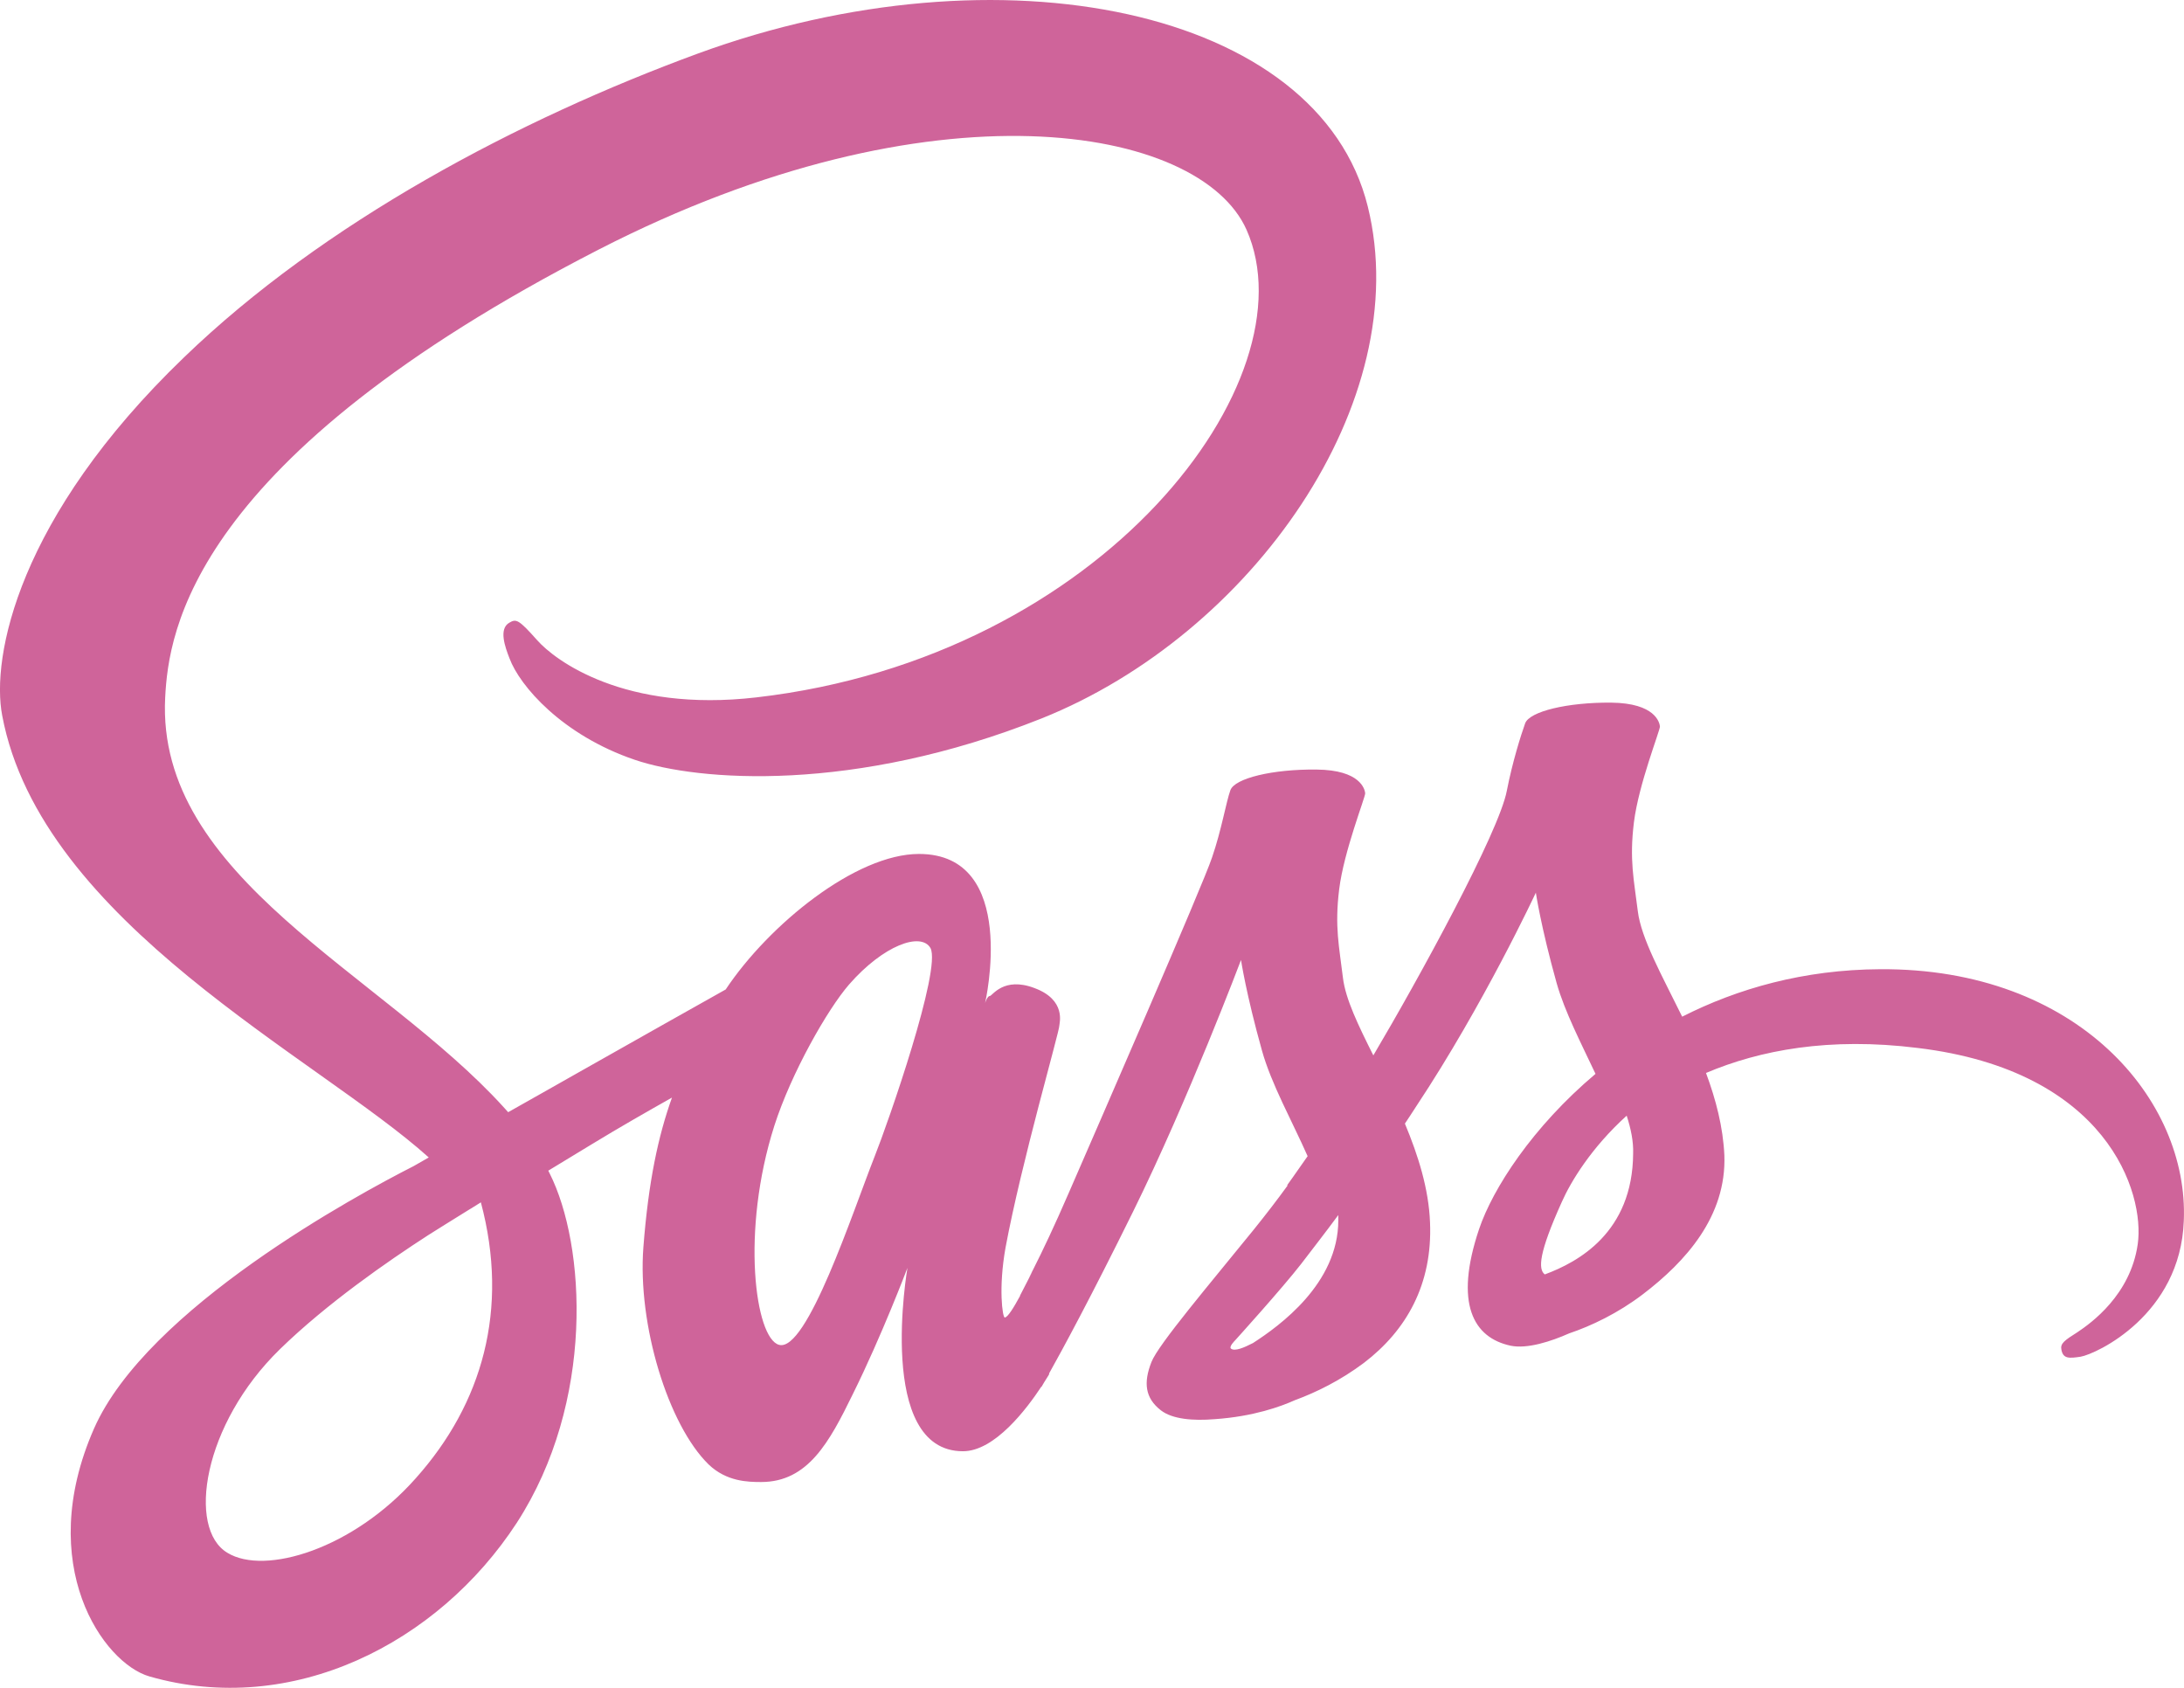
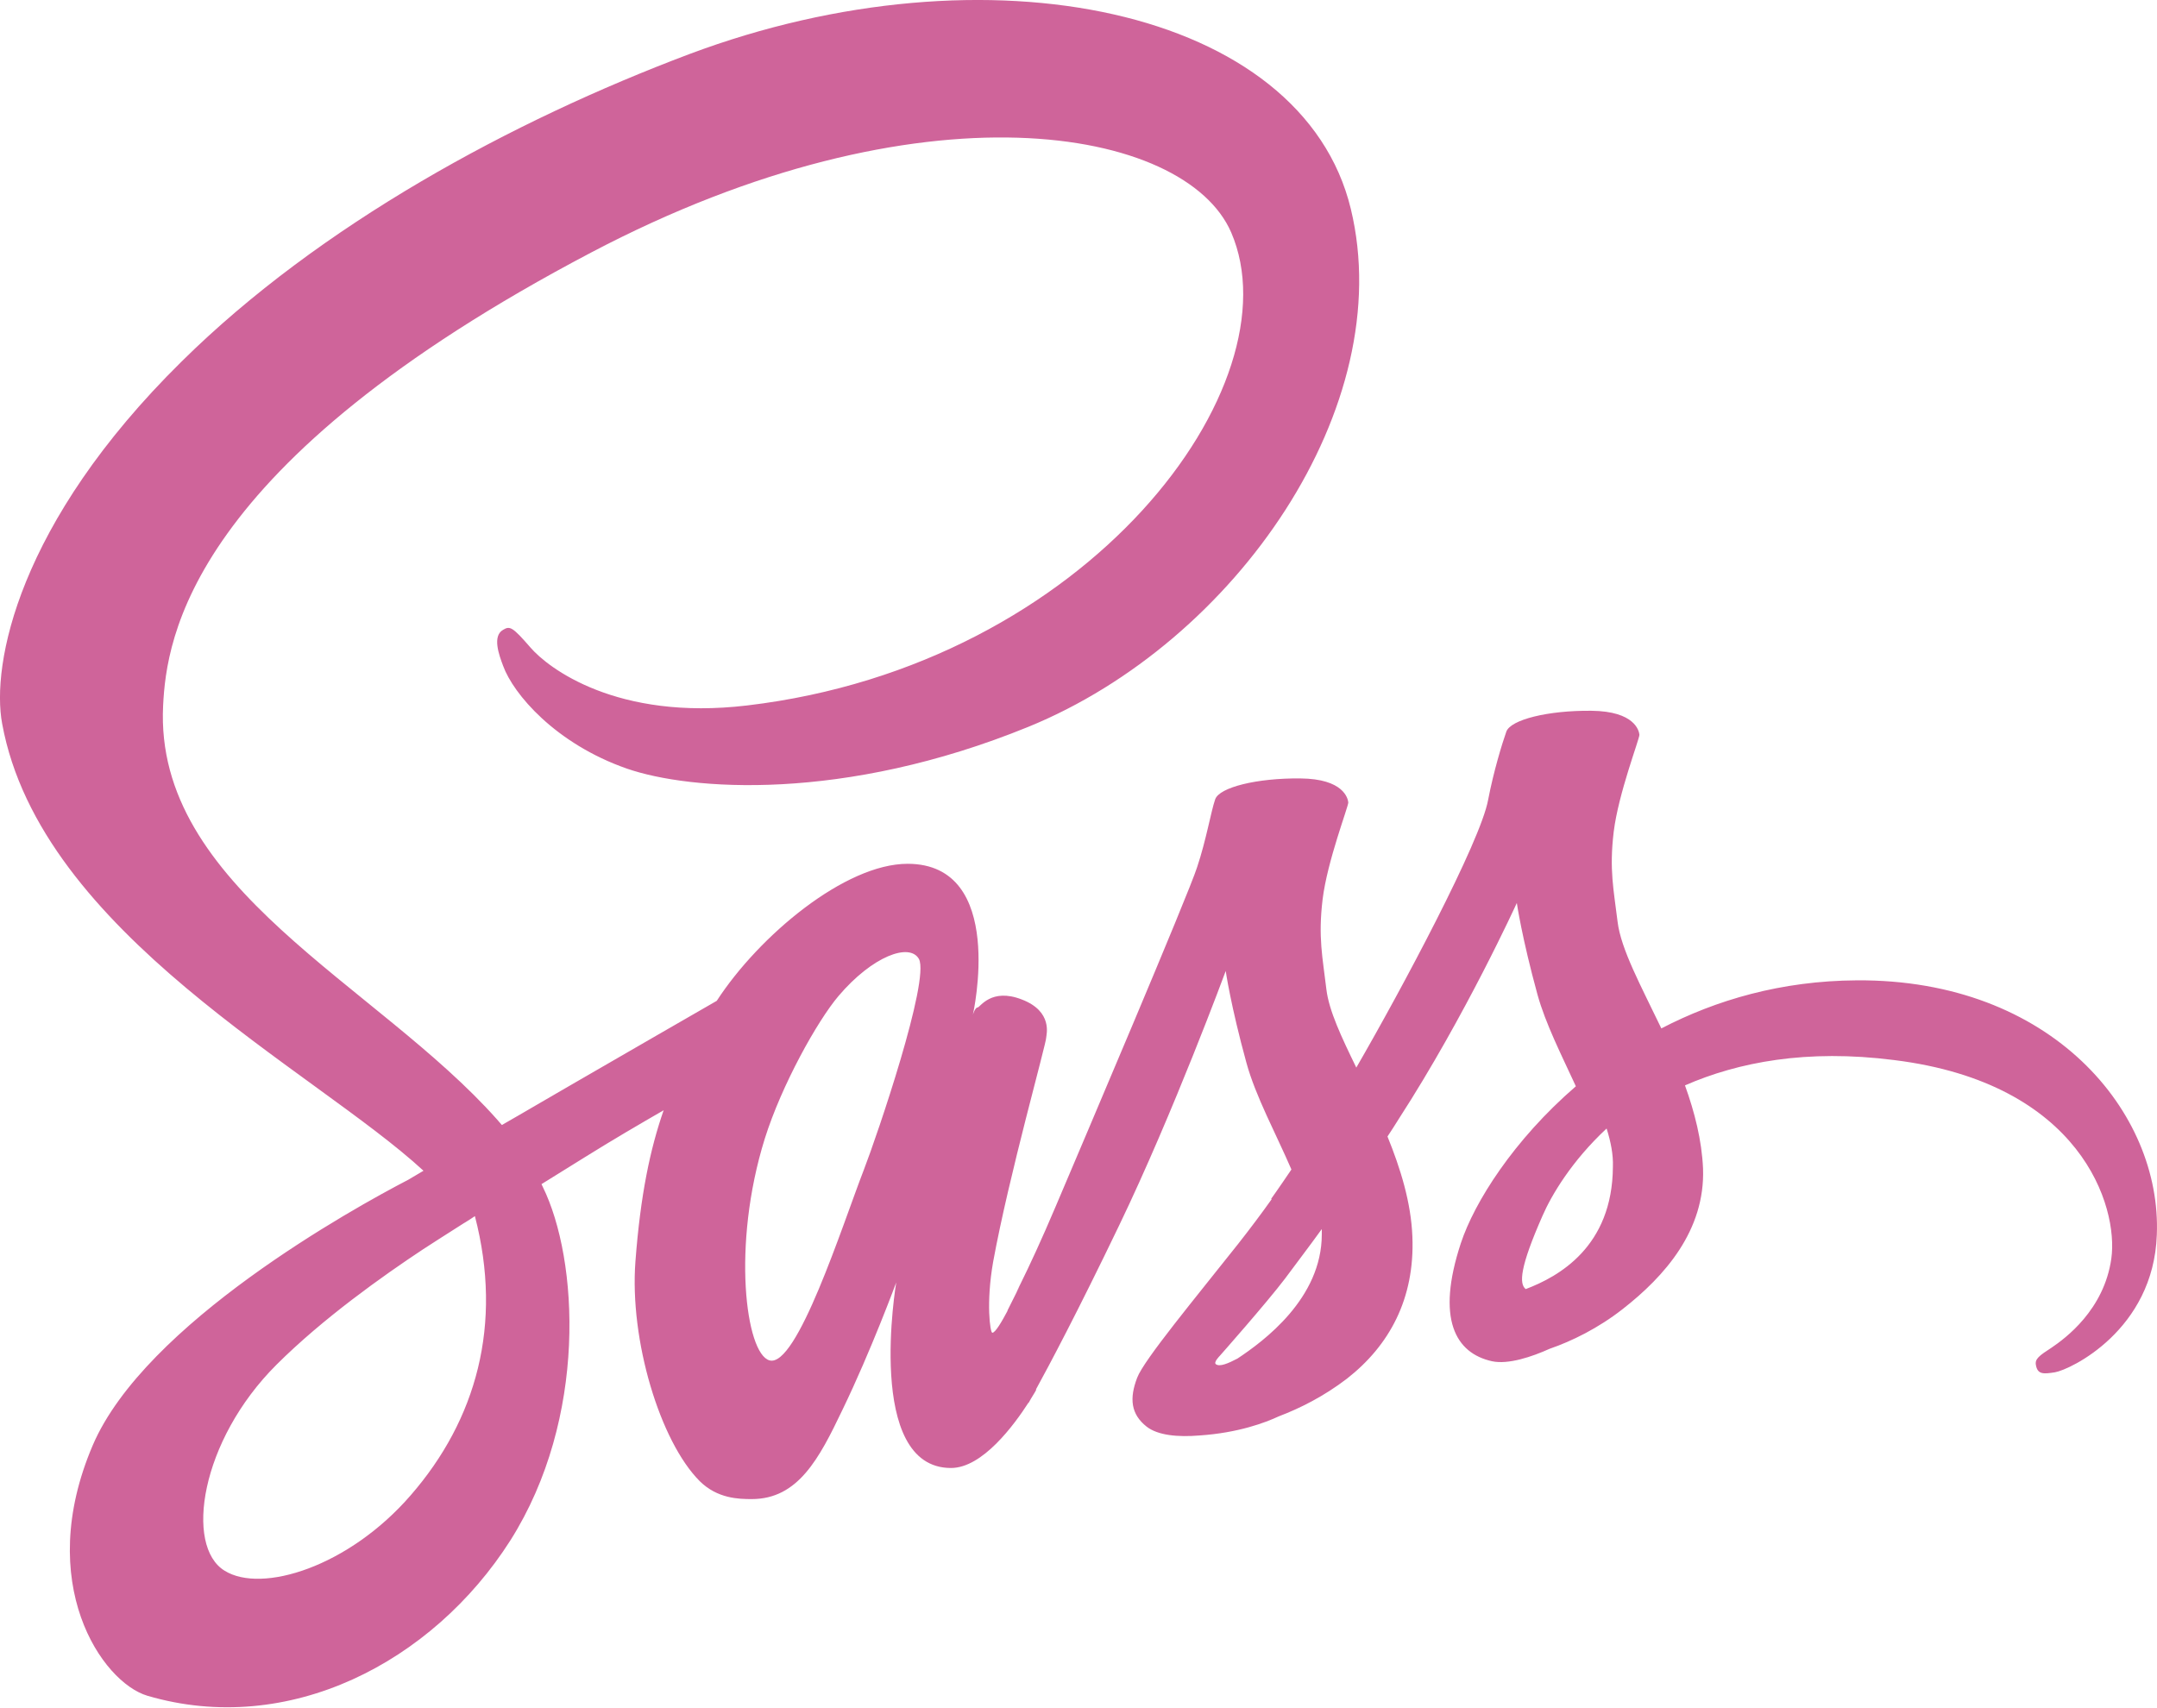
- <svg xmlns="http://www.w3.org/2000/svg" width="22" height="17" viewBox="0 0 22 17" fill="none">
-   <path d="M18.939 9.762C18.169 9.766 17.503 9.957 16.945 10.24C16.738 9.819 16.532 9.452 16.498 9.177C16.459 8.858 16.412 8.663 16.459 8.282C16.506 7.901 16.721 7.361 16.721 7.317C16.717 7.277 16.674 7.082 16.231 7.077C15.789 7.073 15.406 7.166 15.363 7.286C15.32 7.405 15.234 7.68 15.179 7.963C15.101 8.38 14.293 9.855 13.834 10.63C13.683 10.329 13.554 10.063 13.528 9.85C13.49 9.532 13.443 9.337 13.49 8.956C13.537 8.575 13.752 8.034 13.752 7.99C13.748 7.95 13.705 7.755 13.262 7.751C12.819 7.746 12.437 7.839 12.394 7.959C12.351 8.078 12.304 8.362 12.209 8.637C12.119 8.911 11.045 11.374 10.765 12.017C10.623 12.345 10.499 12.606 10.409 12.783C10.318 12.96 10.404 12.796 10.396 12.814C10.318 12.965 10.275 13.049 10.275 13.049V13.053C10.215 13.164 10.151 13.27 10.121 13.27C10.099 13.27 10.056 12.974 10.129 12.566C10.288 11.711 10.675 10.378 10.671 10.329C10.671 10.307 10.744 10.072 10.421 9.952C10.108 9.833 9.996 10.032 9.97 10.032C9.945 10.032 9.923 10.103 9.923 10.103C9.923 10.103 10.271 8.601 9.257 8.601C8.621 8.601 7.744 9.314 7.31 9.966C7.035 10.121 6.451 10.448 5.832 10.799C5.596 10.931 5.351 11.073 5.119 11.202L5.071 11.149C3.842 9.797 1.569 8.84 1.664 7.024C1.698 6.364 1.922 4.623 6.03 2.514C9.394 0.787 12.089 1.261 12.557 2.315C13.223 3.821 11.118 6.621 7.62 7.024C6.288 7.179 5.587 6.648 5.411 6.448C5.226 6.24 5.2 6.231 5.132 6.271C5.02 6.333 5.089 6.519 5.132 6.63C5.235 6.909 5.664 7.405 6.395 7.653C7.035 7.87 8.599 7.99 10.49 7.237C12.609 6.391 14.263 4.043 13.778 2.08C13.284 0.082 10.069 -0.573 7.031 0.539C5.222 1.203 3.262 2.24 1.853 3.6C0.177 5.212 -0.09 6.621 0.022 7.206C0.413 9.292 3.202 10.652 4.319 11.658C4.264 11.689 4.212 11.72 4.165 11.746C3.606 12.03 1.479 13.177 0.946 14.391C0.344 15.764 1.041 16.752 1.505 16.885C2.94 17.297 4.41 16.558 5.205 15.339C5.995 14.121 5.901 12.54 5.536 11.817L5.523 11.791L5.961 11.525C6.245 11.352 6.524 11.193 6.769 11.055C6.631 11.441 6.532 11.897 6.481 12.562C6.421 13.341 6.73 14.351 7.138 14.75C7.319 14.923 7.534 14.927 7.667 14.927C8.14 14.927 8.355 14.524 8.591 14.041C8.883 13.452 9.141 12.77 9.141 12.77C9.141 12.77 8.819 14.617 9.7 14.617C10.022 14.617 10.344 14.187 10.49 13.966V13.97C10.49 13.97 10.499 13.957 10.516 13.926C10.55 13.873 10.568 13.842 10.568 13.842V13.833C10.697 13.603 10.984 13.075 11.414 12.203C11.969 11.078 12.501 9.669 12.501 9.669C12.501 9.669 12.553 10.014 12.712 10.581C12.806 10.918 13.013 11.286 13.172 11.645C13.043 11.831 12.966 11.937 12.966 11.937L12.97 11.941C12.867 12.083 12.751 12.234 12.63 12.384C12.192 12.925 11.668 13.541 11.599 13.718C11.517 13.926 11.534 14.081 11.694 14.205C11.809 14.294 12.016 14.312 12.235 14.294C12.63 14.267 12.905 14.165 13.043 14.103C13.258 14.024 13.503 13.904 13.739 13.727C14.169 13.399 14.431 12.934 14.405 12.313C14.392 11.972 14.285 11.636 14.152 11.317C14.19 11.259 14.229 11.202 14.268 11.14C14.947 10.116 15.471 8.991 15.471 8.991C15.471 8.991 15.522 9.337 15.681 9.904C15.763 10.192 15.926 10.506 16.072 10.816C15.436 11.352 15.037 11.972 14.899 12.38C14.646 13.133 14.843 13.474 15.217 13.554C15.385 13.589 15.626 13.51 15.806 13.43C16.029 13.355 16.3 13.226 16.549 13.036C16.979 12.708 17.392 12.252 17.37 11.636C17.357 11.352 17.284 11.073 17.185 10.807C17.727 10.577 18.427 10.444 19.317 10.555C21.229 10.785 21.607 12.017 21.534 12.531C21.461 13.044 21.061 13.328 20.928 13.417C20.795 13.501 20.752 13.532 20.765 13.594C20.782 13.687 20.842 13.682 20.958 13.665C21.117 13.638 21.964 13.244 21.998 12.296C22.05 11.078 20.928 9.749 18.939 9.762ZM4.19 14.887C3.559 15.601 2.669 15.871 2.291 15.64C1.883 15.397 2.042 14.347 2.82 13.589C3.292 13.129 3.907 12.703 4.311 12.442C4.401 12.384 4.539 12.3 4.702 12.198C4.728 12.181 4.745 12.172 4.745 12.172C4.775 12.154 4.809 12.132 4.844 12.11C5.132 13.191 4.857 14.139 4.19 14.887ZM8.81 11.649C8.591 12.203 8.127 13.625 7.847 13.545C7.607 13.479 7.461 12.402 7.8 11.339C7.972 10.803 8.337 10.165 8.552 9.917C8.9 9.518 9.278 9.385 9.373 9.549C9.485 9.762 8.948 11.303 8.81 11.649ZM12.622 13.527C12.527 13.576 12.441 13.611 12.402 13.585C12.373 13.567 12.441 13.501 12.441 13.501C12.441 13.501 12.918 12.974 13.107 12.73C13.215 12.588 13.344 12.424 13.481 12.238V12.291C13.481 12.929 12.888 13.355 12.622 13.527ZM15.561 12.836C15.492 12.783 15.501 12.619 15.733 12.105C15.823 11.902 16.029 11.56 16.386 11.237C16.429 11.37 16.455 11.498 16.451 11.618C16.446 12.415 15.896 12.712 15.561 12.836Z" fill="#CF649A" />
+ <svg xmlns="http://www.w3.org/2000/svg" width="24" height="19" viewBox="0 0 24 19" fill="none">
+   <path d="M20.66 10.91C19.821 10.915 19.095 11.128 18.485 11.445C18.26 10.975 18.035 10.564 17.998 10.257C17.955 9.9 17.904 9.682 17.955 9.257C18.007 8.831 18.241 8.227 18.241 8.177C18.237 8.133 18.19 7.915 17.707 7.91C17.224 7.905 16.807 8.009 16.76 8.143C16.713 8.276 16.619 8.583 16.558 8.9C16.474 9.366 15.593 11.014 15.091 11.881C14.927 11.544 14.786 11.247 14.758 11.009C14.716 10.653 14.665 10.435 14.716 10.009C14.768 9.583 15.002 8.979 15.002 8.93C14.997 8.885 14.95 8.667 14.468 8.663C13.985 8.658 13.568 8.762 13.521 8.895C13.474 9.029 13.422 9.346 13.319 9.653C13.221 9.96 12.049 12.713 11.744 13.431C11.589 13.797 11.453 14.089 11.355 14.287C11.256 14.485 11.35 14.302 11.341 14.322C11.256 14.49 11.21 14.584 11.21 14.584V14.589C11.144 14.713 11.074 14.832 11.041 14.832C11.017 14.832 10.97 14.5 11.05 14.044C11.224 13.089 11.646 11.598 11.641 11.544C11.641 11.519 11.72 11.257 11.369 11.123C11.027 10.99 10.905 11.212 10.877 11.212C10.849 11.212 10.825 11.292 10.825 11.292C10.825 11.292 11.205 9.613 10.098 9.613C9.405 9.613 8.448 10.41 7.975 11.138C7.675 11.311 7.037 11.678 6.362 12.069C6.104 12.217 5.837 12.376 5.584 12.52L5.532 12.46C4.192 10.95 1.712 9.88 1.815 7.851C1.852 7.113 2.096 5.167 6.578 2.81C10.248 0.879 13.188 1.409 13.699 2.587C14.425 4.271 12.128 7.4 8.312 7.851C6.859 8.024 6.095 7.43 5.903 7.207C5.701 6.974 5.673 6.964 5.598 7.009C5.476 7.078 5.551 7.286 5.598 7.41C5.711 7.722 6.179 8.276 6.976 8.554C7.675 8.796 9.381 8.93 11.444 8.088C13.755 7.143 15.56 4.518 15.03 2.325C14.491 0.092 10.985 -0.641 7.67 0.602C5.697 1.345 3.559 2.503 2.021 4.023C0.193 5.825 -0.098 7.4 0.024 8.054C0.451 10.386 3.493 11.905 4.712 13.029C4.651 13.064 4.595 13.099 4.543 13.129C3.934 13.445 1.613 14.728 1.032 16.084C0.376 17.619 1.135 18.723 1.641 18.872C3.207 19.332 4.811 18.505 5.678 17.144C6.54 15.782 6.437 14.015 6.039 13.208L6.025 13.178L6.503 12.881C6.812 12.688 7.117 12.51 7.384 12.356C7.234 12.787 7.126 13.297 7.07 14.04C7.004 14.911 7.342 16.04 7.787 16.485C7.984 16.678 8.219 16.683 8.364 16.683C8.88 16.683 9.114 16.233 9.372 15.693C9.691 15.035 9.972 14.272 9.972 14.272C9.972 14.272 9.62 16.337 10.581 16.337C10.933 16.337 11.284 15.857 11.444 15.609V15.614C11.444 15.614 11.453 15.599 11.472 15.564C11.51 15.505 11.528 15.47 11.528 15.47V15.46C11.669 15.203 11.983 14.614 12.452 13.638C13.057 12.381 13.638 10.806 13.638 10.806C13.638 10.806 13.694 11.193 13.868 11.826C13.971 12.203 14.196 12.614 14.369 13.015C14.229 13.223 14.144 13.341 14.144 13.341L14.149 13.346C14.036 13.505 13.91 13.673 13.778 13.841C13.3 14.445 12.728 15.134 12.653 15.332C12.564 15.564 12.583 15.738 12.757 15.876C12.883 15.975 13.108 15.995 13.347 15.975C13.778 15.946 14.079 15.832 14.229 15.762C14.463 15.673 14.73 15.54 14.988 15.342C15.457 14.975 15.743 14.455 15.715 13.762C15.7 13.381 15.583 13.005 15.438 12.648C15.48 12.584 15.522 12.52 15.565 12.45C16.305 11.306 16.877 10.049 16.877 10.049C16.877 10.049 16.933 10.435 17.107 11.069C17.196 11.391 17.374 11.742 17.534 12.089C16.84 12.688 16.404 13.381 16.254 13.836C15.977 14.678 16.193 15.059 16.601 15.149C16.783 15.188 17.046 15.099 17.243 15.01C17.487 14.926 17.782 14.782 18.054 14.569C18.523 14.203 18.973 13.693 18.949 13.005C18.935 12.688 18.855 12.376 18.748 12.079C19.338 11.821 20.102 11.673 21.073 11.797C23.159 12.054 23.572 13.431 23.492 14.005C23.412 14.579 22.976 14.896 22.831 14.995C22.686 15.089 22.639 15.124 22.653 15.193C22.672 15.297 22.737 15.292 22.864 15.272C23.037 15.243 23.961 14.802 23.998 13.742C24.054 12.381 22.831 10.896 20.66 10.91ZM4.571 16.639C3.882 17.436 2.912 17.738 2.499 17.48C2.054 17.208 2.227 16.035 3.076 15.188C3.592 14.673 4.262 14.198 4.703 13.906C4.801 13.841 4.951 13.747 5.129 13.633C5.157 13.614 5.176 13.604 5.176 13.604C5.209 13.584 5.247 13.559 5.284 13.534C5.598 14.742 5.298 15.802 4.571 16.639ZM9.611 13.02C9.372 13.638 8.866 15.228 8.561 15.139C8.298 15.064 8.139 13.861 8.509 12.673C8.697 12.074 9.095 11.361 9.33 11.084C9.709 10.638 10.122 10.489 10.225 10.673C10.347 10.91 9.761 12.633 9.611 13.02ZM13.769 15.119C13.666 15.173 13.572 15.213 13.53 15.183C13.497 15.163 13.572 15.089 13.572 15.089C13.572 15.089 14.093 14.5 14.299 14.228C14.416 14.069 14.557 13.886 14.707 13.678V13.737C14.707 14.45 14.06 14.926 13.769 15.119ZM16.976 14.346C16.901 14.287 16.91 14.104 17.163 13.53C17.262 13.302 17.487 12.921 17.876 12.559C17.923 12.708 17.951 12.851 17.946 12.985C17.941 13.876 17.341 14.208 16.976 14.346Z" fill="#CF649A" />
</svg>
